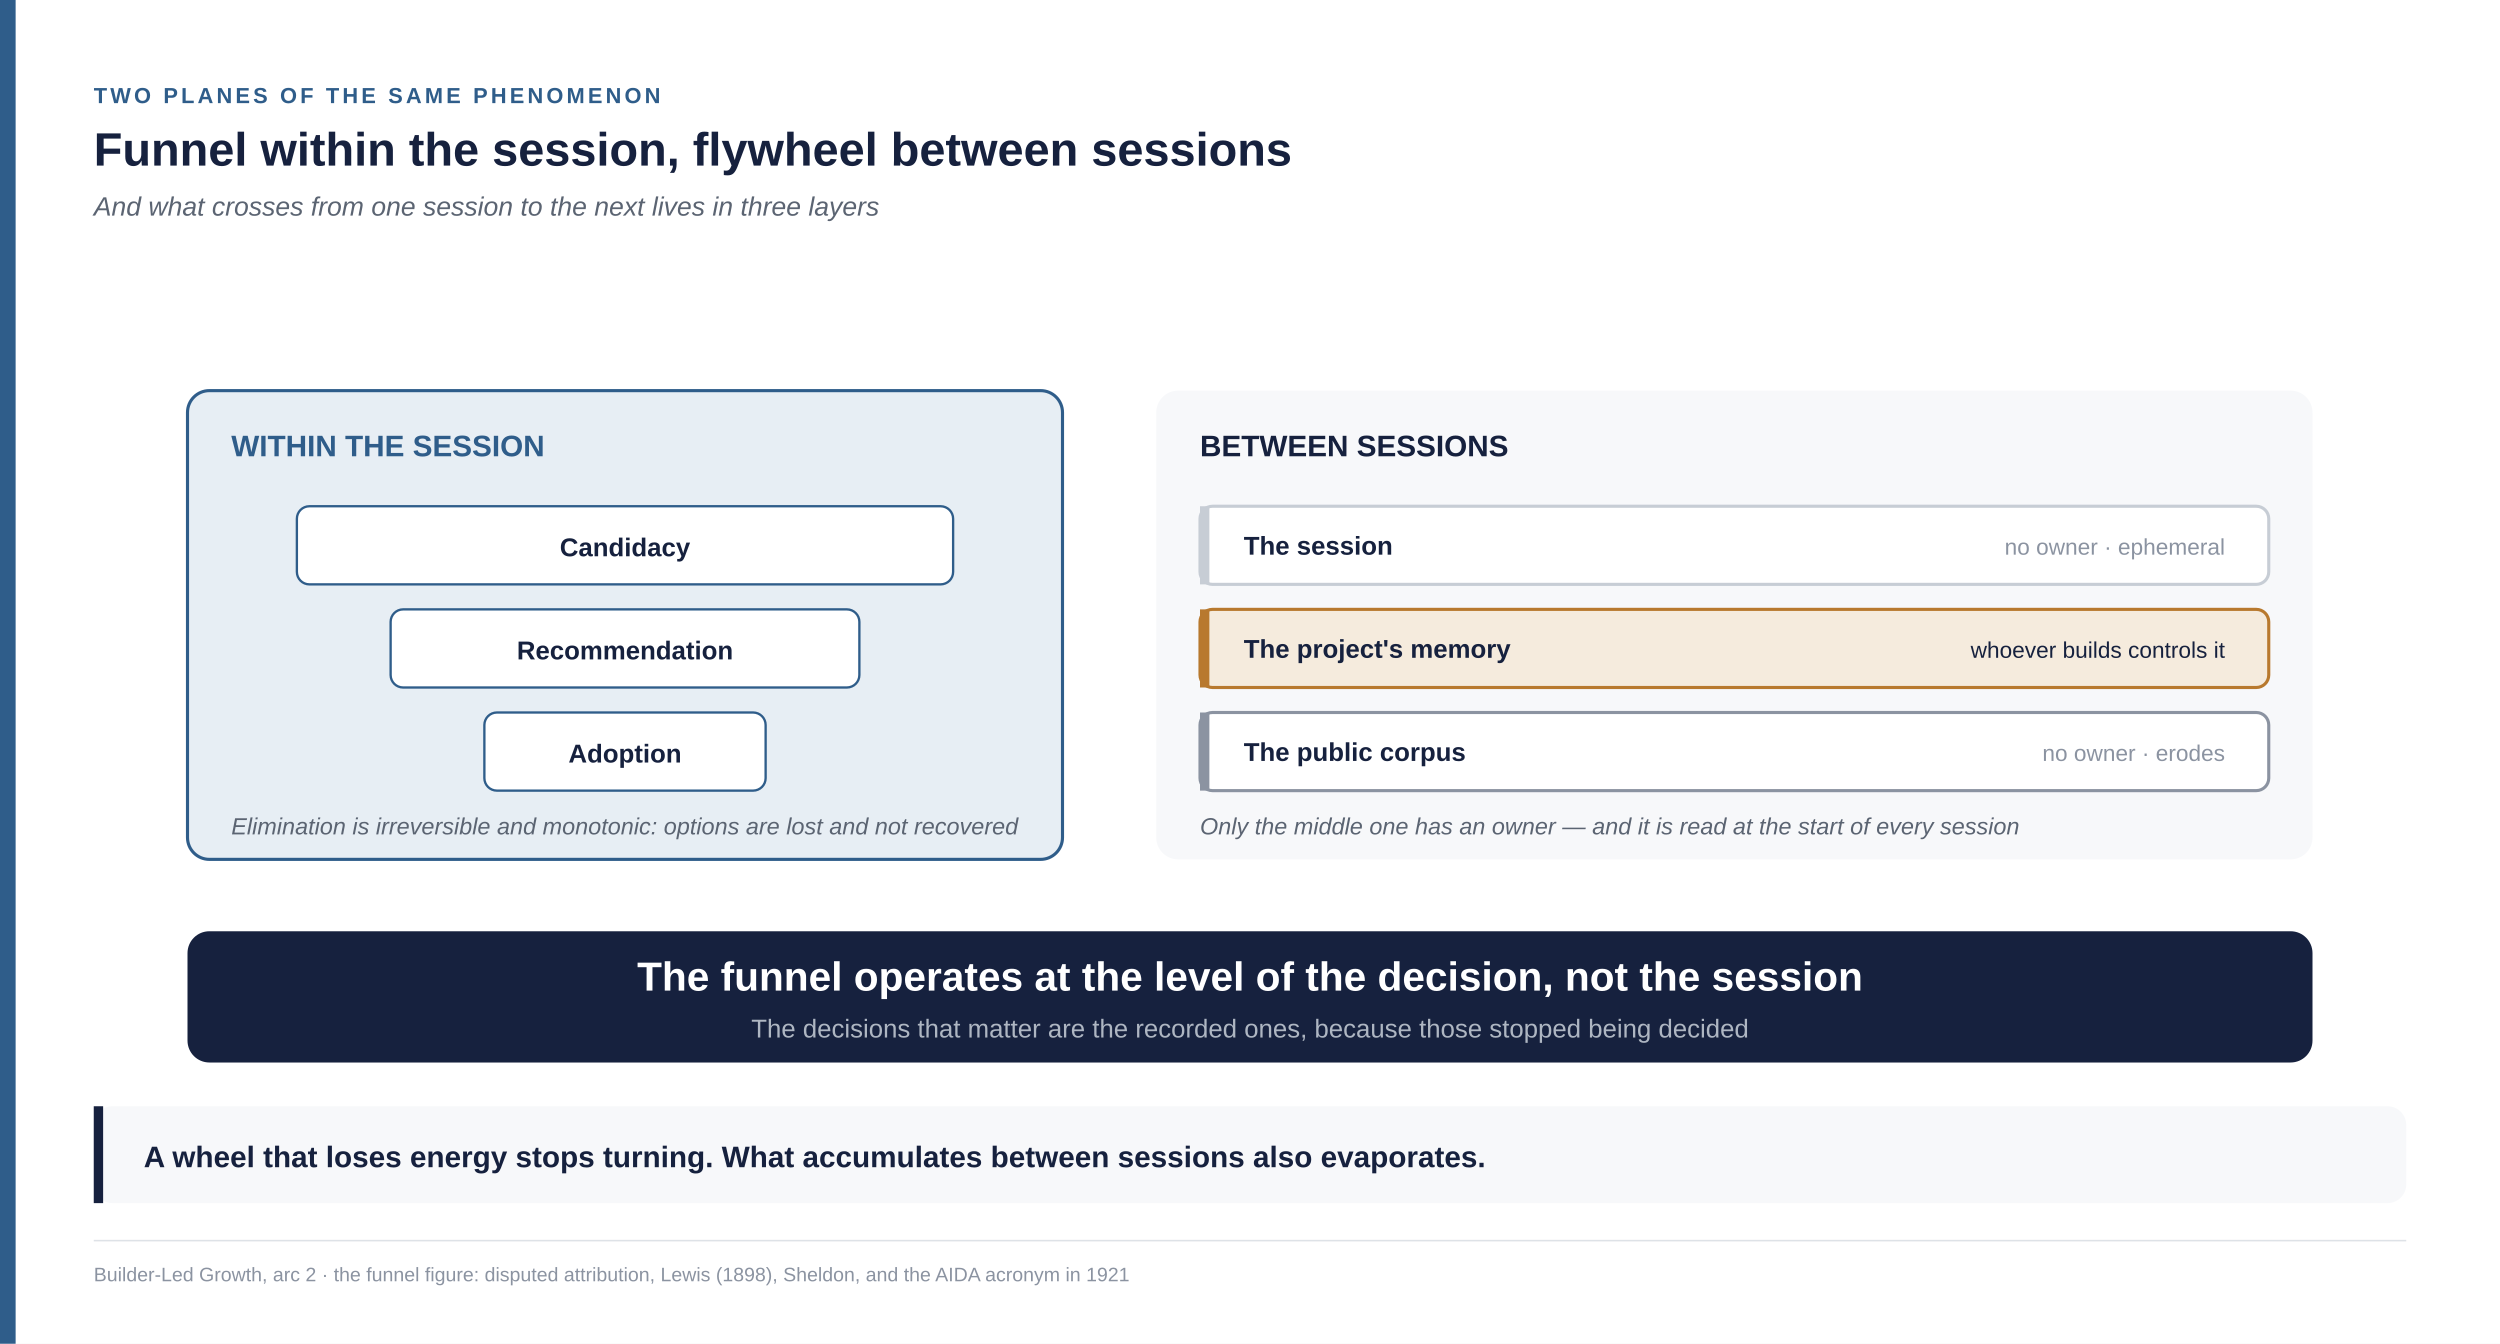
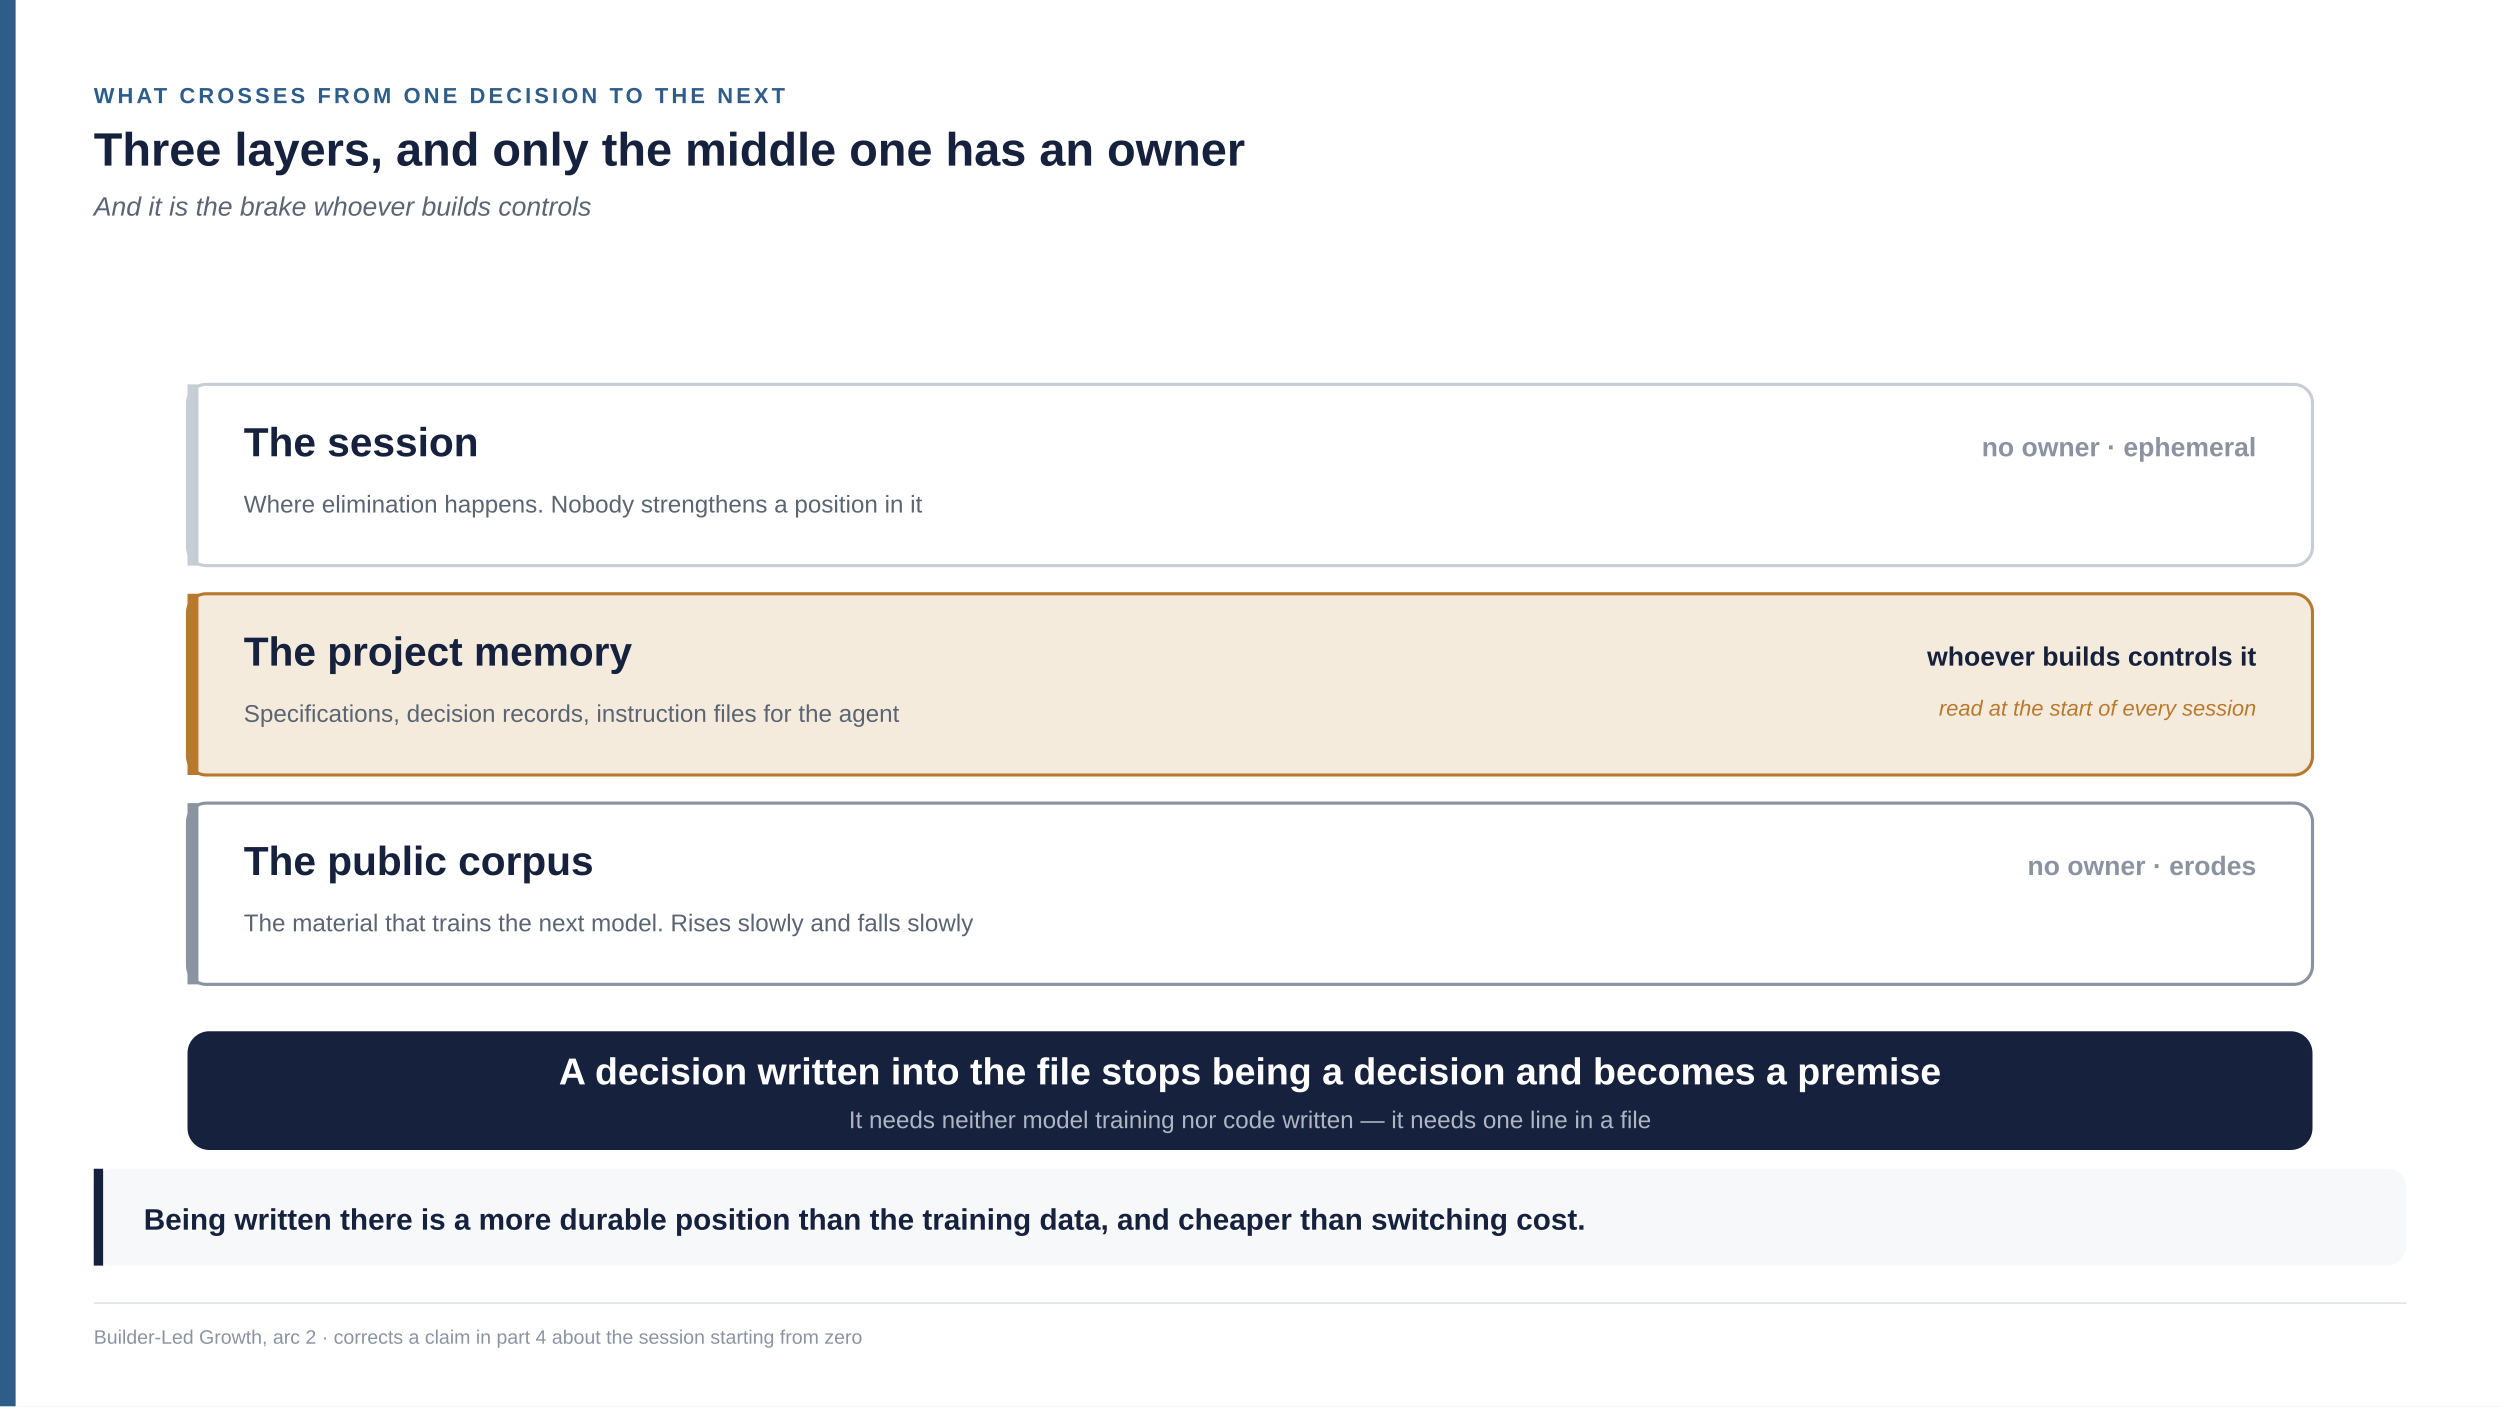
- <svg xmlns="http://www.w3.org/2000/svg" width="1600" height="860" viewBox="0 0 1600 860">
+ <svg xmlns="http://www.w3.org/2000/svg" width="1600" height="900" viewBox="0 0 1600 900">
  <defs>
    <marker id="a" viewBox="0 0 10 10" refX="9" refY="5" markerWidth="6" markerHeight="6" orient="auto-start-reverse">
      <path d="M 0 0 L 10 5 L 0 10 z" fill="#C7CDD5" />
    </marker>
  </defs>
-   <rect x="0" y="0" width="1600" height="860" fill="#FFFFFF" />
-   <rect x="0" y="0" width="10" height="860" rx="0" fill="#2F5D8A" />
-   <text x="60" y="66" font-family="Liberation Sans, Arial, sans-serif" font-size="14" font-weight="700" font-style="normal" fill="#2F5D8A" text-anchor="start" letter-spacing="2">TWO PLANES OF THE SAME PHENOMENON</text>
-   <text x="60" y="106" font-family="Liberation Sans, Arial, sans-serif" font-size="30" font-weight="700" font-style="normal" fill="#16213E" text-anchor="start">Funnel within the session, flywheel between sessions</text>
-   <text x="60" y="138" font-family="Liberation Sans, Arial, sans-serif" font-size="17" font-weight="400" font-style="italic" fill="#5B6472" text-anchor="start">And what crosses from one session to the next lives in three layers</text>
-   <rect x="120" y="250" width="560" height="300" rx="14" fill="#E7EEF4" />
-   <rect x="120" y="250" width="560" height="300" rx="14" fill="none" stroke="#2F5D8A" stroke-width="2" />
-   <text x="148" y="292" font-family="Liberation Sans, Arial, sans-serif" font-size="19" font-weight="700" font-style="normal" fill="#2F5D8A" text-anchor="start">WITHIN THE SESSION</text>
-   <rect x="190.0" y="324" width="420" height="50" rx="8" fill="#FFFFFF" stroke="#2F5D8A" stroke-width="1.5" />
-   <text x="400.0" y="356" font-family="Liberation Sans, Arial, sans-serif" font-size="16.5" font-weight="700" font-style="normal" fill="#16213E" text-anchor="middle">Candidacy</text>
-   <rect x="250.0" y="390" width="300" height="50" rx="8" fill="#FFFFFF" stroke="#2F5D8A" stroke-width="1.5" />
-   <text x="400.0" y="422" font-family="Liberation Sans, Arial, sans-serif" font-size="16.5" font-weight="700" font-style="normal" fill="#16213E" text-anchor="middle">Recommendation</text>
-   <rect x="310.0" y="456" width="180" height="50" rx="8" fill="#FFFFFF" stroke="#2F5D8A" stroke-width="1.5" />
-   <text x="400.0" y="488" font-family="Liberation Sans, Arial, sans-serif" font-size="16.5" font-weight="700" font-style="normal" fill="#16213E" text-anchor="middle">Adoption</text>
-   <text x="148" y="534" font-family="Liberation Sans, Arial, sans-serif" font-size="15" font-weight="400" font-style="italic" fill="#5B6472" text-anchor="start">Elimination is irreversible and monotonic: options are lost and not recovered</text>
-   <rect x="740" y="250" width="740" height="300" rx="14" fill="#F7F8FA" />
-   <text x="768" y="292" font-family="Liberation Sans, Arial, sans-serif" font-size="19" font-weight="700" font-style="normal" fill="#16213E" text-anchor="start">BETWEEN SESSIONS</text>
-   <rect x="768" y="324" width="684" height="50" rx="8" fill="#FFFFFF" stroke="#C7CDD5" stroke-width="2" />
-   <rect x="768" y="324" width="6" height="50" rx="0" fill="#C7CDD5" />
-   <text x="796" y="355" font-family="Liberation Sans, Arial, sans-serif" font-size="16.5" font-weight="700" font-style="normal" fill="#16213E" text-anchor="start">The session</text>
-   <text x="1424" y="355" font-family="Liberation Sans, Arial, sans-serif" font-size="14.5" font-weight="400" font-style="normal" fill="#8B93A1" text-anchor="end">no owner · ephemeral</text>
-   <rect x="768" y="390" width="684" height="50" rx="8" fill="#F5EBDD" stroke="#B8792E" stroke-width="2" />
-   <rect x="768" y="390" width="6" height="50" rx="0" fill="#B8792E" />
-   <text x="796" y="421" font-family="Liberation Sans, Arial, sans-serif" font-size="16.5" font-weight="700" font-style="normal" fill="#16213E" text-anchor="start">The project's memory</text>
-   <text x="1424" y="421" font-family="Liberation Sans, Arial, sans-serif" font-size="14.5" font-weight="400" font-style="normal" fill="#16213E" text-anchor="end">whoever builds controls it</text>
-   <rect x="768" y="456" width="684" height="50" rx="8" fill="#FFFFFF" stroke="#8B93A1" stroke-width="2" />
-   <rect x="768" y="456" width="6" height="50" rx="0" fill="#8B93A1" />
-   <text x="796" y="487" font-family="Liberation Sans, Arial, sans-serif" font-size="16.5" font-weight="700" font-style="normal" fill="#16213E" text-anchor="start">The public corpus</text>
-   <text x="1424" y="487" font-family="Liberation Sans, Arial, sans-serif" font-size="14.5" font-weight="400" font-style="normal" fill="#8B93A1" text-anchor="end">no owner · erodes</text>
-   <text x="768" y="534" font-family="Liberation Sans, Arial, sans-serif" font-size="15" font-weight="400" font-style="italic" fill="#5B6472" text-anchor="start">Only the middle one has an owner — and it is read at the start of every session</text>
-   <rect x="120" y="596" width="1360" height="84" rx="14" fill="#16213E" />
-   <text x="800.0" y="634" font-family="Liberation Sans, Arial, sans-serif" font-size="26" font-weight="700" font-style="normal" fill="#FFFFFF" text-anchor="middle">The funnel operates at the level of the decision, not the session</text>
-   <text x="800.0" y="664" font-family="Liberation Sans, Arial, sans-serif" font-size="16.5" font-weight="400" font-style="normal" fill="#AEB6C2" text-anchor="middle">The decisions that matter are the recorded ones, because those stopped being decided</text>
-   <rect x="60" y="708" width="1480" height="62" rx="12" fill="#F7F8FA" />
-   <rect x="60" y="708" width="6" height="62" rx="0" fill="#16213E" />
-   <text x="92" y="747" font-family="Liberation Sans, Arial, sans-serif" font-size="19" font-weight="700" font-style="normal" fill="#16213E" text-anchor="start">A wheel that loses energy stops turning. What accumulates between sessions also evaporates.</text>
-   <line x1="60" y1="794" x2="1540" y2="794" stroke="#DEE2E7" stroke-width="1" />
-   <text x="60" y="820" font-family="Liberation Sans, Arial, sans-serif" font-size="12.5" font-weight="400" font-style="normal" fill="#8B93A1" text-anchor="start">Builder-Led Growth, arc 2 · the funnel figure: disputed attribution, Lewis (1898), Sheldon, and the AIDA acronym in 1921</text>
+   <rect x="0" y="0" width="1600" height="900" fill="#FFFFFF" />
+   <rect x="0" y="0" width="10" height="900" rx="0" fill="#2F5D8A" />
+   <text x="60" y="66" font-family="Liberation Sans, Arial, sans-serif" font-size="14" font-weight="700" font-style="normal" fill="#2F5D8A" text-anchor="start" letter-spacing="2">WHAT CROSSES FROM ONE DECISION TO THE NEXT</text>
+   <text x="60" y="106" font-family="Liberation Sans, Arial, sans-serif" font-size="30" font-weight="700" font-style="normal" fill="#16213E" text-anchor="start">Three layers, and only the middle one has an owner</text>
+   <text x="60" y="138" font-family="Liberation Sans, Arial, sans-serif" font-size="17" font-weight="400" font-style="italic" fill="#5B6472" text-anchor="start">And it is the brake whoever builds controls</text>
+   <rect x="120" y="246" width="1360" height="116" rx="12" fill="#FFFFFF" stroke="#C7CDD5" stroke-width="2" />
+   <rect x="120" y="246" width="7" height="116" rx="0" fill="#C7CDD5" />
+   <text x="156" y="292" font-family="Liberation Sans, Arial, sans-serif" font-size="26" font-weight="700" font-style="normal" fill="#16213E" text-anchor="start">The session</text>
+   <text x="156" y="328" font-family="Liberation Sans, Arial, sans-serif" font-size="15.5" font-weight="400" font-style="normal" fill="#5B6472" text-anchor="start">Where elimination happens. Nobody strengthens a position in it</text>
+   <text x="1444" y="292" font-family="Liberation Sans, Arial, sans-serif" font-size="17" font-weight="700" font-style="normal" fill="#8B93A1" text-anchor="end">no owner · ephemeral</text>
+   <rect x="120" y="380" width="1360" height="116" rx="12" fill="#F5EBDD" stroke="#B8792E" stroke-width="2" />
+   <rect x="120" y="380" width="7" height="116" rx="0" fill="#B8792E" />
+   <text x="156" y="426" font-family="Liberation Sans, Arial, sans-serif" font-size="26" font-weight="700" font-style="normal" fill="#16213E" text-anchor="start">The project memory</text>
+   <text x="156" y="462" font-family="Liberation Sans, Arial, sans-serif" font-size="15.5" font-weight="400" font-style="normal" fill="#5B6472" text-anchor="start">Specifications, decision records, instruction files for the agent</text>
+   <text x="1444" y="426" font-family="Liberation Sans, Arial, sans-serif" font-size="17" font-weight="700" font-style="normal" fill="#16213E" text-anchor="end">whoever builds controls it</text>
+   <text x="1444" y="458" font-family="Liberation Sans, Arial, sans-serif" font-size="14" font-weight="400" font-style="italic" fill="#B8792E" text-anchor="end">read at the start of every session</text>
+   <rect x="120" y="514" width="1360" height="116" rx="12" fill="#FFFFFF" stroke="#8B93A1" stroke-width="2" />
+   <rect x="120" y="514" width="7" height="116" rx="0" fill="#8B93A1" />
+   <text x="156" y="560" font-family="Liberation Sans, Arial, sans-serif" font-size="26" font-weight="700" font-style="normal" fill="#16213E" text-anchor="start">The public corpus</text>
+   <text x="156" y="596" font-family="Liberation Sans, Arial, sans-serif" font-size="15.5" font-weight="400" font-style="normal" fill="#5B6472" text-anchor="start">The material that trains the next model. Rises slowly and falls slowly</text>
+   <text x="1444" y="560" font-family="Liberation Sans, Arial, sans-serif" font-size="17" font-weight="700" font-style="normal" fill="#8B93A1" text-anchor="end">no owner · erodes</text>
+   <rect x="120" y="660" width="1360" height="76" rx="14" fill="#16213E" />
+   <text x="800.0" y="694" font-family="Liberation Sans, Arial, sans-serif" font-size="24" font-weight="700" font-style="normal" fill="#FFFFFF" text-anchor="middle">A decision written into the file stops being a decision and becomes a premise</text>
+   <text x="800.0" y="722" font-family="Liberation Sans, Arial, sans-serif" font-size="15.5" font-weight="400" font-style="normal" fill="#AEB6C2" text-anchor="middle">It needs neither model training nor code written — it needs one line in a file</text>
+   <rect x="60" y="748" width="1480" height="62" rx="12" fill="#F7F8FA" />
+   <rect x="60" y="748" width="6" height="62" rx="0" fill="#16213E" />
+   <text x="92" y="787" font-family="Liberation Sans, Arial, sans-serif" font-size="19" font-weight="700" font-style="normal" fill="#16213E" text-anchor="start">Being written there is a more durable position than the training data, and cheaper than switching cost.</text>
+   <line x1="60" y1="834" x2="1540" y2="834" stroke="#DEE2E7" stroke-width="1" />
+   <text x="60" y="860" font-family="Liberation Sans, Arial, sans-serif" font-size="12.5" font-weight="400" font-style="normal" fill="#8B93A1" text-anchor="start">Builder-Led Growth, arc 2 · corrects a claim in part 4 about the session starting from zero</text>
</svg>
